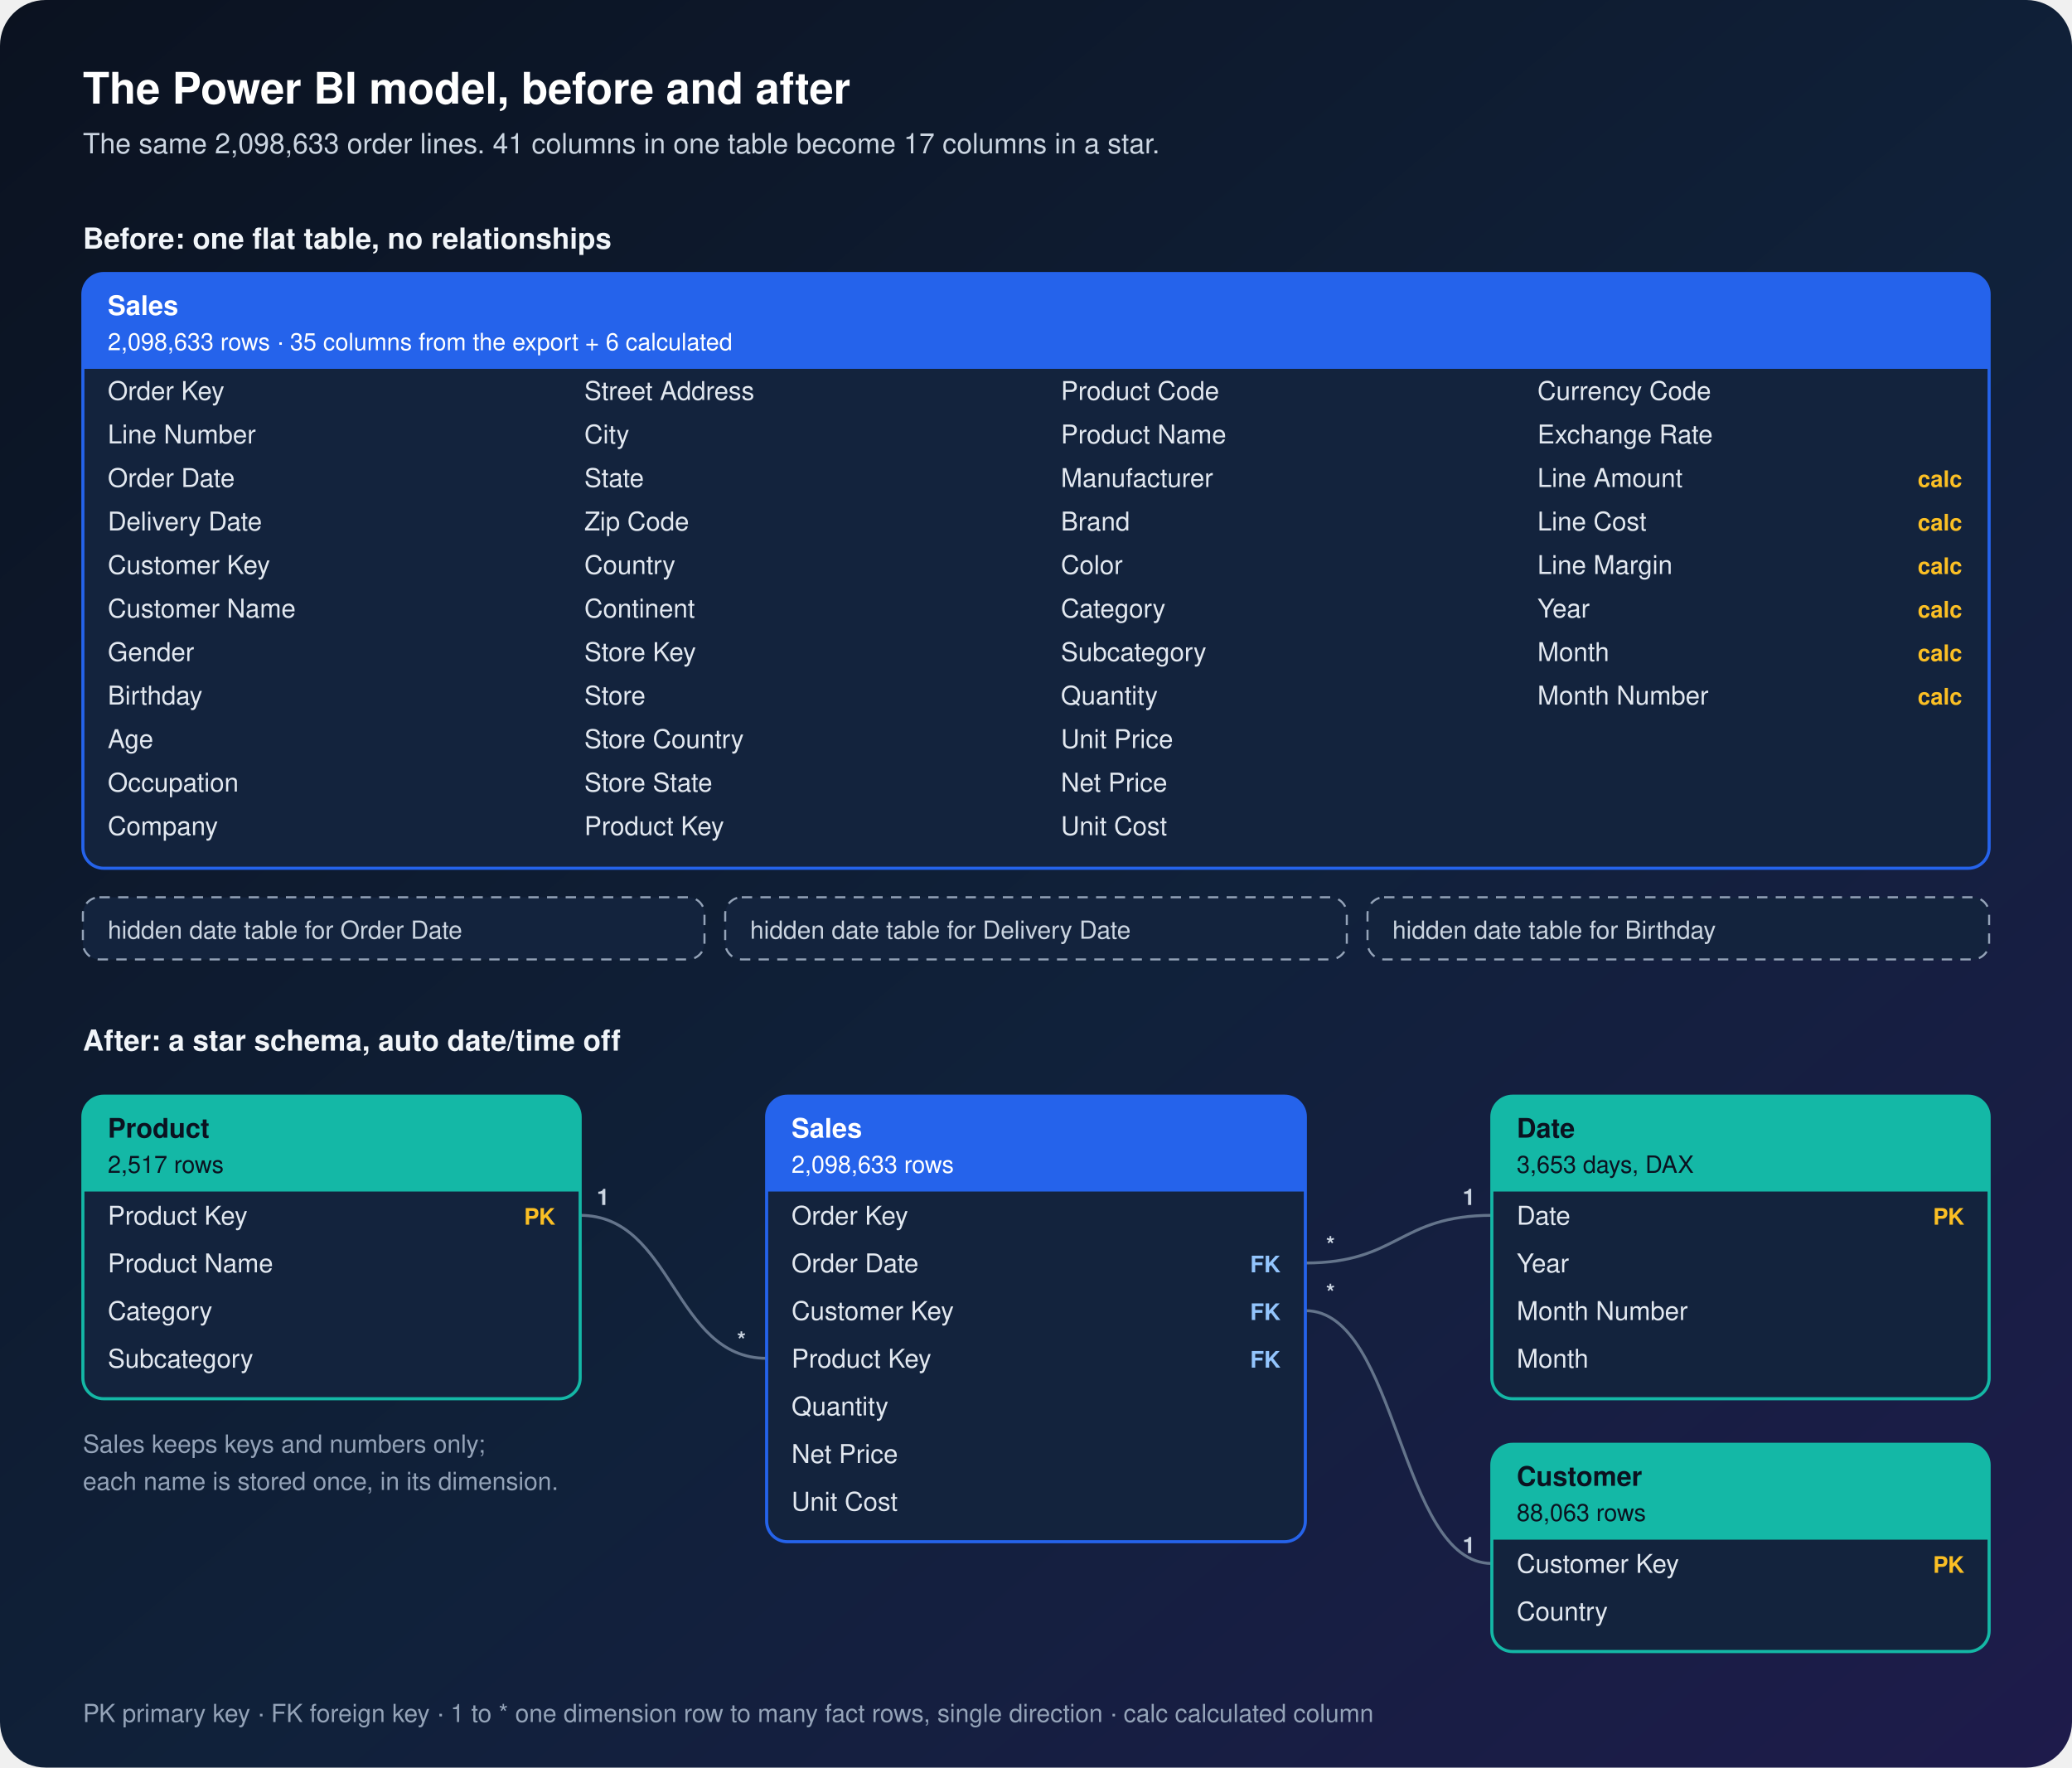
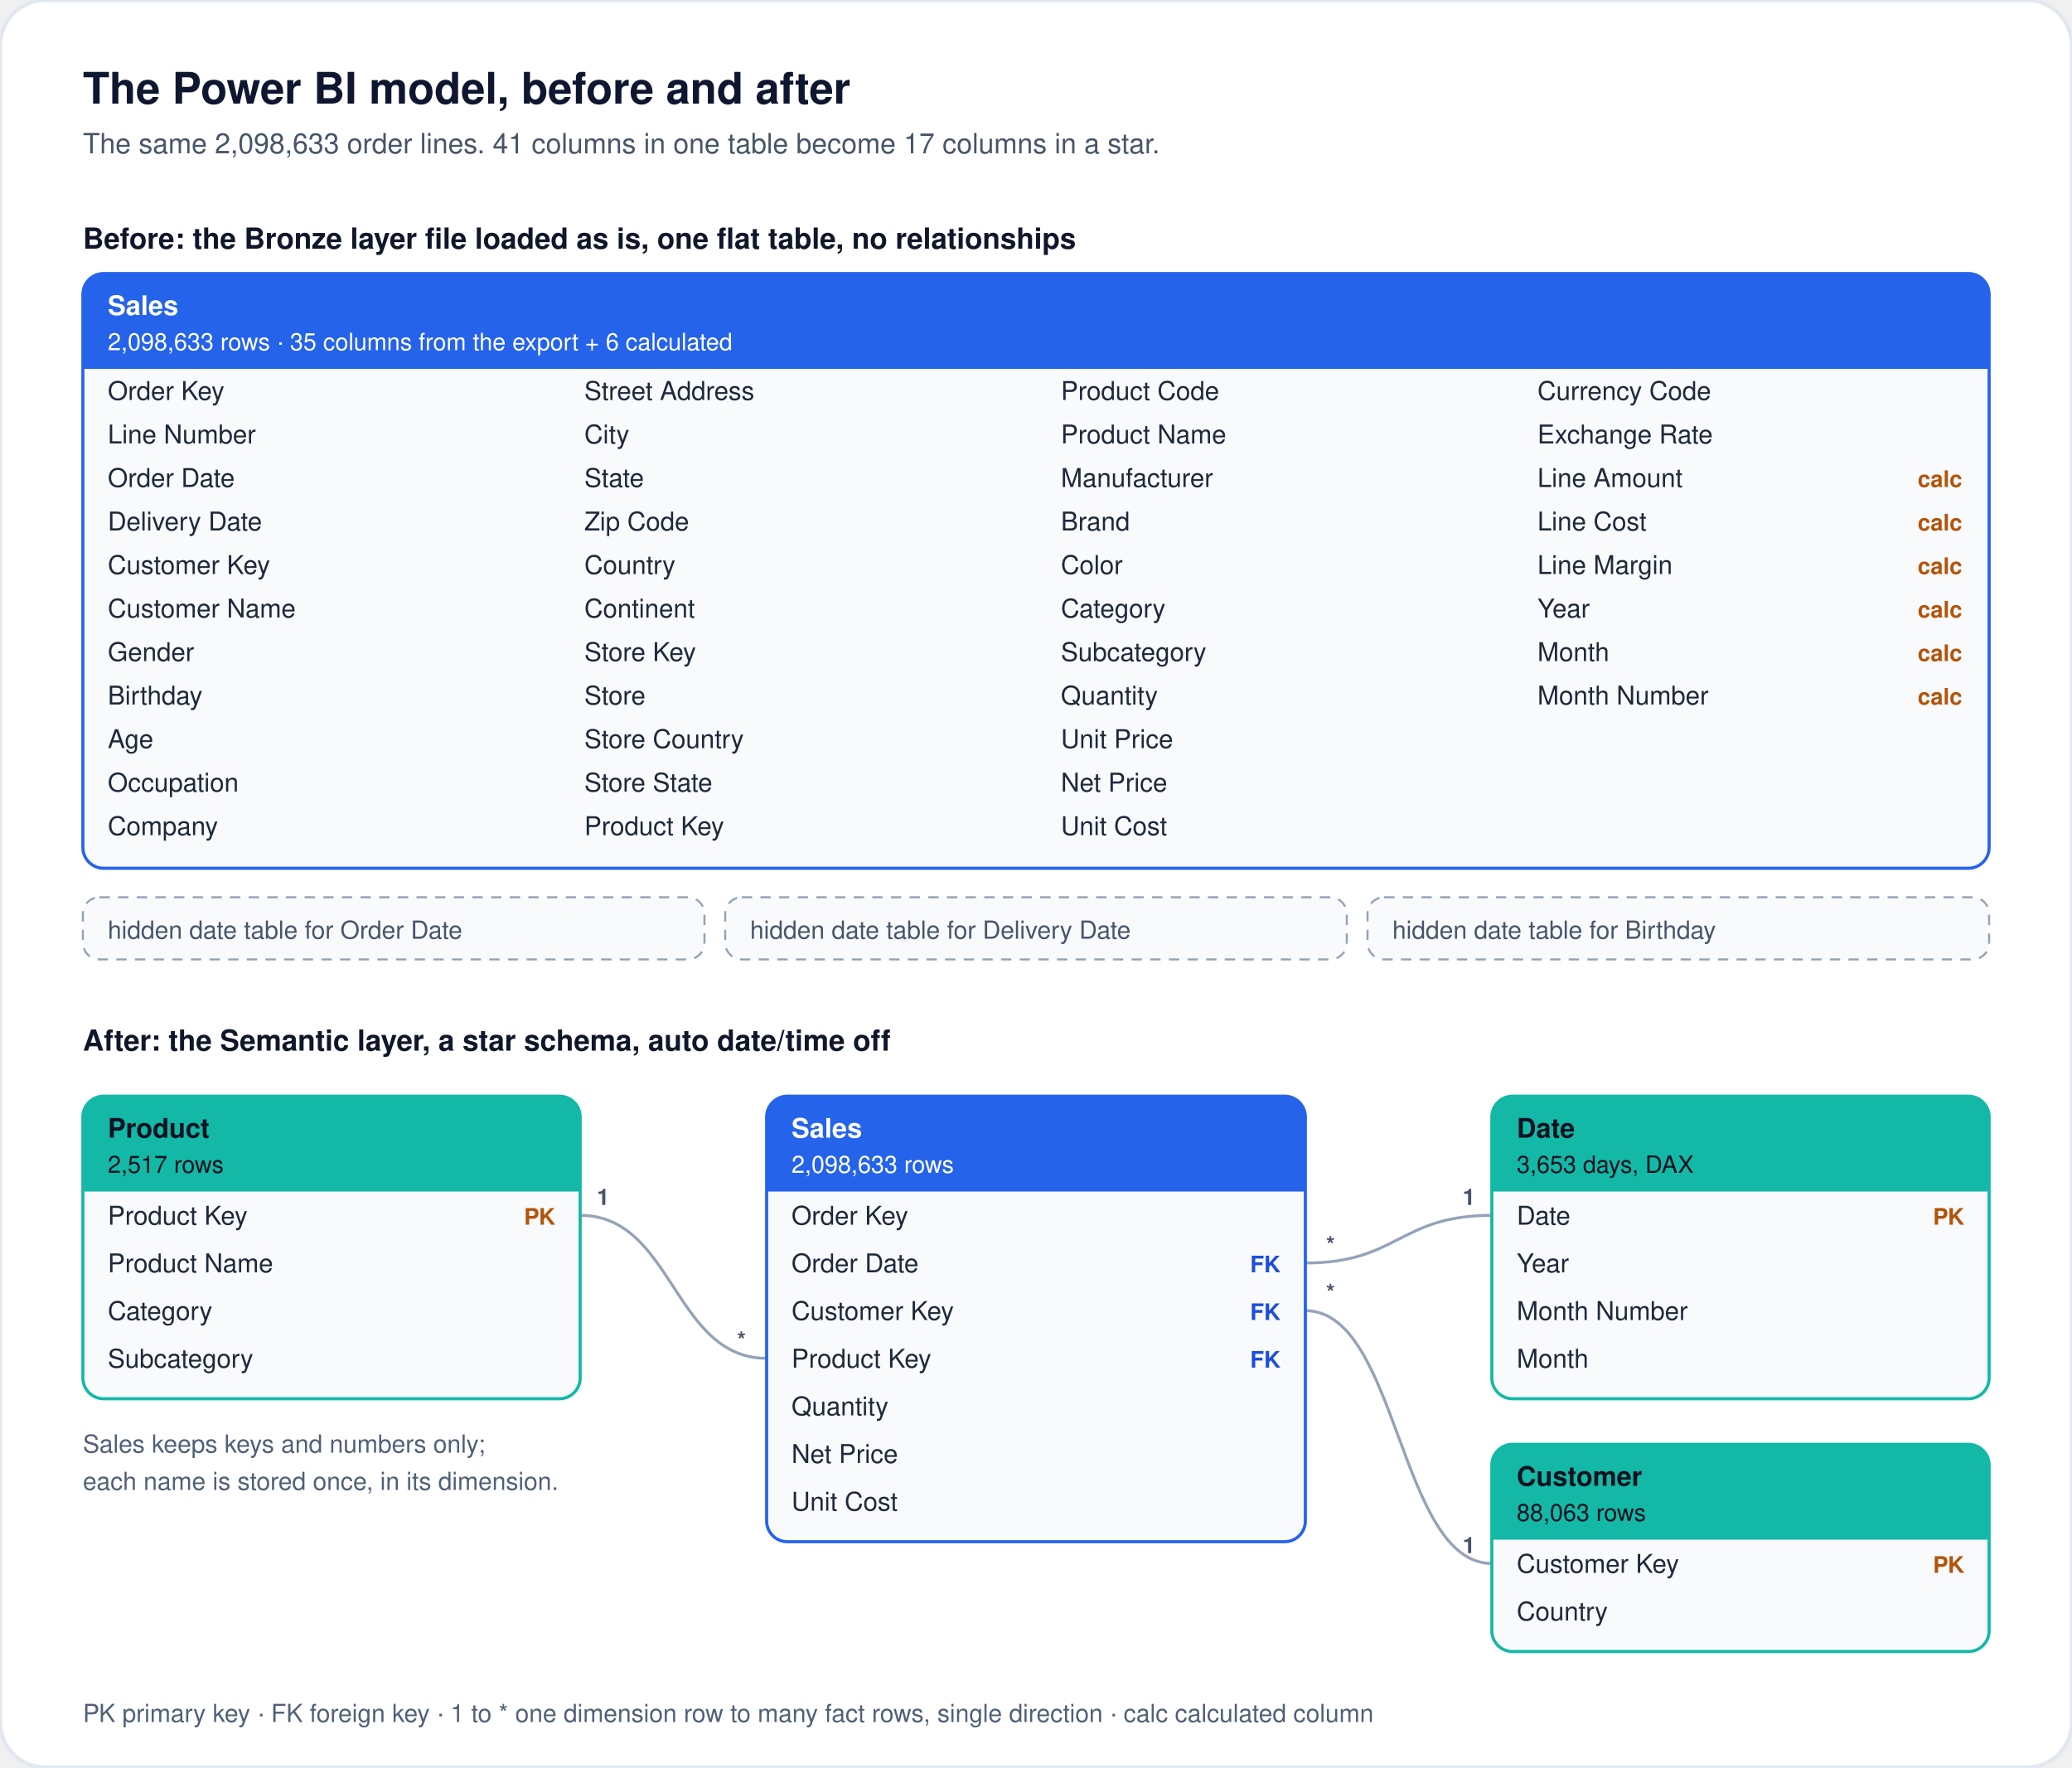
- <svg xmlns="http://www.w3.org/2000/svg" viewBox="0 0 1000 853" width="1000" height="853" role="img" aria-label="Before and after, the Power BI model. Before: one flat Sales table of 2,098,633 rows with all 35 columns of the export plus 6 calculated columns (Line Amount, Line Cost, Line Margin, Year, Month, Month Number), and three hidden date tables that auto date/time builds for Order Date, Delivery Date and Birthday; no relationships. After: a star schema. The Sales fact (2,098,633 rows) keeps 7 columns, keys and numbers only, and joins many to one to Product (2,517 rows) on Product Key, Customer (88,063) on Customer Key and Date (3,653 days, built in DAX and marked as the date table) on Order Date. 41 columns become 17.">
+ <svg xmlns="http://www.w3.org/2000/svg" viewBox="0 0 1000 853" width="1000" height="853" role="img" aria-label="Before and after, the Power BI model. Before: one flat Sales table of 2,098,633 rows with all 35 columns of the export plus 6 calculated columns (Line Amount, Line Cost, Line Margin, Year, Month, Month Number), and three hidden date tables that auto date/time builds for Order Date, Delivery Date and Birthday; no relationships: the Bronze layer file loaded as is. After: the Semantic layer, a star schema. The Sales fact (2,098,633 rows) keeps 7 columns, keys and numbers only, and joins many to one to Product (2,517 rows) on Product Key, Customer (88,063) on Customer Key and Date (3,653 days, built in DAX and marked as the date table) on Order Date. 41 columns become 17.">
  <defs>
    <linearGradient id="bg" x1="0" y1="0" x2="1" y2="1">
-       <stop offset="0" stop-color="#0B1220" />
-       <stop offset="0.55" stop-color="#10213A" />
-       <stop offset="1" stop-color="#1E1B4B" />
+       <stop offset="0" stop-color="#FFFFFF" />
+       <stop offset="0.55" stop-color="#FFFFFF" />
+       <stop offset="1" stop-color="#FFFFFF" />
    </linearGradient>
    <marker id="arrow" viewBox="0 0 10 10" refX="9" refY="5" markerWidth="6" markerHeight="6" orient="auto">
-       <path d="M0 0 L10 5 L0 10 Z" fill="#64748B" />
+       <path d="M0 0 L10 5 L0 10 Z" fill="#94A3B8" />
    </marker>
  </defs>
  <style>
    text { font-family: "Segoe UI", -apple-system, Helvetica, Arial, sans-serif; }
-     .title { font-size: 21px; font-weight: 700; fill: #FFFFFF; }
-     .sub { font-size: 13.5px; fill: #CBD5E1; }
+     .title { font-size: 21px; font-weight: 700; fill: #0E1630; }
+     .sub { font-size: 13.5px; fill: #475569; }
    .layer { font-size: 14px; font-weight: 700; fill: #0B1220; }
-     .where { font-size: 12px; fill: #94A3B8; }
-     .name { font-size: 13px; fill: #F1F5F9; }
-     .count { font-size: 11.5px; fill: #94A3B8; }
-     .note { font-size: 12px; fill: #CBD5E1; }
-     .col { font-size: 12.5px; fill: #E2E8F0; }
+     .where { font-size: 12px; fill: #506078; }
+     .name { font-size: 13px; fill: #0F172A; }
+     .count { font-size: 11.5px; fill: #506078; }
+     .note { font-size: 12px; fill: #475569; }
+     .col { font-size: 12.5px; fill: #1E293B; }
    .key { font-size: 11px; font-weight: 700; }
-     .edge { fill: none; stroke: #64748B; stroke-width: 1.4; }
+     .edge { fill: none; stroke: #94A3B8; stroke-width: 1.4; }
  </style>
-   <rect width="1000" height="853" rx="22" fill="url(#bg)" />
+   <rect width="1000" height="853" rx="22" fill="url(#bg)" stroke="#E2E8F0" stroke-width="2" />
  <text x="40" y="50" class="title">The Power BI model, before and after</text>
  <text x="40" y="74" class="sub">The same 2,098,633 order lines. 41 columns in one table become 17 columns in a star.</text>
-   <text x="40" y="120" class="layer" style="fill:#F1F5F9">Before: one flat table, no relationships</text>
-   <rect x="40" y="132" width="920" height="287" rx="10" fill="#13233D" stroke="#2563EB" stroke-width="1.5" />
+   <text x="40" y="120" class="layer" style="fill:#0F172A">Before: the Bronze layer file loaded as is, one flat table, no relationships</text>
+   <rect x="40" y="132" width="920" height="287" rx="10" fill="#F8FAFC" stroke="#2563EB" stroke-width="1.5" />
  <path d="M40 142 a10 10 0 0 1 10 -10 h900 a10 10 0 0 1 10 10 v36 h-920 Z" fill="#2563EB" />
  <text x="52" y="152" class="name" font-weight="700" style="fill:#FFFFFF">Sales</text>
  <text x="52" y="169" class="count" style="fill:#FFFFFF">2,098,633 rows · 35 columns from the export + 6 calculated</text>
  <text x="52" y="193" class="col">Order Key</text>
  <text x="52" y="214" class="col">Line Number</text>
  <text x="52" y="235" class="col">Order Date</text>
  <text x="52" y="256" class="col">Delivery Date</text>
  <text x="52" y="277" class="col">Customer Key</text>
  <text x="52" y="298" class="col">Customer Name</text>
  <text x="52" y="319" class="col">Gender</text>
  <text x="52" y="340" class="col">Birthday</text>
  <text x="52" y="361" class="col">Age</text>
  <text x="52" y="382" class="col">Occupation</text>
  <text x="52" y="403" class="col">Company</text>
  <text x="282" y="193" class="col">Street Address</text>
  <text x="282" y="214" class="col">City</text>
  <text x="282" y="235" class="col">State</text>
  <text x="282" y="256" class="col">Zip Code</text>
  <text x="282" y="277" class="col">Country</text>
  <text x="282" y="298" class="col">Continent</text>
  <text x="282" y="319" class="col">Store Key</text>
  <text x="282" y="340" class="col">Store</text>
  <text x="282" y="361" class="col">Store Country</text>
  <text x="282" y="382" class="col">Store State</text>
  <text x="282" y="403" class="col">Product Key</text>
  <text x="512" y="193" class="col">Product Code</text>
  <text x="512" y="214" class="col">Product Name</text>
  <text x="512" y="235" class="col">Manufacturer</text>
  <text x="512" y="256" class="col">Brand</text>
  <text x="512" y="277" class="col">Color</text>
  <text x="512" y="298" class="col">Category</text>
  <text x="512" y="319" class="col">Subcategory</text>
  <text x="512" y="340" class="col">Quantity</text>
  <text x="512" y="361" class="col">Unit Price</text>
  <text x="512" y="382" class="col">Net Price</text>
  <text x="512" y="403" class="col">Unit Cost</text>
  <text x="742" y="193" class="col">Currency Code</text>
  <text x="742" y="214" class="col">Exchange Rate</text>
  <text x="742" y="235" class="col">Line Amount</text>
-   <text x="947" y="235" class="key" fill="#FBBF24" text-anchor="end">calc</text>
+   <text x="947" y="235" class="key" fill="#B45309" text-anchor="end">calc</text>
  <text x="742" y="256" class="col">Line Cost</text>
-   <text x="947" y="256" class="key" fill="#FBBF24" text-anchor="end">calc</text>
+   <text x="947" y="256" class="key" fill="#B45309" text-anchor="end">calc</text>
  <text x="742" y="277" class="col">Line Margin</text>
-   <text x="947" y="277" class="key" fill="#FBBF24" text-anchor="end">calc</text>
+   <text x="947" y="277" class="key" fill="#B45309" text-anchor="end">calc</text>
  <text x="742" y="298" class="col">Year</text>
-   <text x="947" y="298" class="key" fill="#FBBF24" text-anchor="end">calc</text>
+   <text x="947" y="298" class="key" fill="#B45309" text-anchor="end">calc</text>
  <text x="742" y="319" class="col">Month</text>
-   <text x="947" y="319" class="key" fill="#FBBF24" text-anchor="end">calc</text>
+   <text x="947" y="319" class="key" fill="#B45309" text-anchor="end">calc</text>
  <text x="742" y="340" class="col">Month Number</text>
-   <text x="947" y="340" class="key" fill="#FBBF24" text-anchor="end">calc</text>
-   <rect x="40" y="433" width="300" height="30" rx="8" fill="#13233D" stroke="#94A3B8" stroke-dasharray="5 4" />
+   <text x="947" y="340" class="key" fill="#B45309" text-anchor="end">calc</text>
+   <rect x="40" y="433" width="300" height="30" rx="8" fill="#F8FAFC" stroke="#94A3B8" stroke-dasharray="5 4" />
  <text x="52" y="453" class="note">hidden date table for Order Date</text>
-   <rect x="350" y="433" width="300" height="30" rx="8" fill="#13233D" stroke="#94A3B8" stroke-dasharray="5 4" />
+   <rect x="350" y="433" width="300" height="30" rx="8" fill="#F8FAFC" stroke="#94A3B8" stroke-dasharray="5 4" />
  <text x="362" y="453" class="note">hidden date table for Delivery Date</text>
-   <rect x="660" y="433" width="300" height="30" rx="8" fill="#13233D" stroke="#94A3B8" stroke-dasharray="5 4" />
+   <rect x="660" y="433" width="300" height="30" rx="8" fill="#F8FAFC" stroke="#94A3B8" stroke-dasharray="5 4" />
  <text x="672" y="453" class="note">hidden date table for Birthday</text>
-   <text x="40" y="507" class="layer" style="fill:#F1F5F9">After: a star schema, auto date/time off</text>
+   <text x="40" y="507" class="layer" style="fill:#0F172A">After: the Semantic layer, a star schema, auto date/time off</text>
  <path d="M370 655.5 C325.0 655.5 325.0 586.5 280 586.5" class="edge" stroke="#94A3B8" />
-   <text x="360" y="650.5" class="key" fill="#CBD5E1" text-anchor="end">*</text>
-   <text x="288" y="581.5" class="key" fill="#CBD5E1" text-anchor="start">1</text>
+   <text x="360" y="650.5" class="key" fill="#475569" text-anchor="end">*</text>
+   <text x="288" y="581.5" class="key" fill="#475569" text-anchor="start">1</text>
  <path d="M630 632.5 C675.0 632.5 675.0 754.5 720 754.5" class="edge" stroke="#94A3B8" />
-   <text x="640" y="627.5" class="key" fill="#CBD5E1" text-anchor="start">*</text>
-   <text x="712" y="749.5" class="key" fill="#CBD5E1" text-anchor="end">1</text>
+   <text x="640" y="627.5" class="key" fill="#475569" text-anchor="start">*</text>
+   <text x="712" y="749.5" class="key" fill="#475569" text-anchor="end">1</text>
  <path d="M630 609.5 C675.0 609.5 675.0 586.5 720 586.5" class="edge" stroke="#94A3B8" />
-   <text x="640" y="604.5" class="key" fill="#CBD5E1" text-anchor="start">*</text>
-   <text x="712" y="581.5" class="key" fill="#CBD5E1" text-anchor="end">1</text>
-   <rect x="370" y="529" width="260" height="215" rx="10" fill="#13233D" stroke="#2563EB" stroke-width="1.5" />
+   <text x="640" y="604.5" class="key" fill="#475569" text-anchor="start">*</text>
+   <text x="712" y="581.5" class="key" fill="#475569" text-anchor="end">1</text>
+   <rect x="370" y="529" width="260" height="215" rx="10" fill="#F8FAFC" stroke="#2563EB" stroke-width="1.5" />
  <path d="M370 539 a10 10 0 0 1 10 -10 h240 a10 10 0 0 1 10 10 v36 h-260 Z" fill="#2563EB" />
  <text x="382" y="549" class="name" font-weight="700" style="fill:#FFFFFF">Sales</text>
  <text x="382" y="566" class="count" style="fill:#FFFFFF">2,098,633 rows</text>
  <text x="382" y="591" class="col">Order Key</text>
  <text x="382" y="614" class="col">Order Date</text>
-   <text x="618" y="614" class="key" fill="#93C5FD" text-anchor="end">FK</text>
+   <text x="618" y="614" class="key" fill="#1D4ED8" text-anchor="end">FK</text>
  <text x="382" y="637" class="col">Customer Key</text>
-   <text x="618" y="637" class="key" fill="#93C5FD" text-anchor="end">FK</text>
+   <text x="618" y="637" class="key" fill="#1D4ED8" text-anchor="end">FK</text>
  <text x="382" y="660" class="col">Product Key</text>
-   <text x="618" y="660" class="key" fill="#93C5FD" text-anchor="end">FK</text>
+   <text x="618" y="660" class="key" fill="#1D4ED8" text-anchor="end">FK</text>
  <text x="382" y="683" class="col">Quantity</text>
  <text x="382" y="706" class="col">Net Price</text>
  <text x="382" y="729" class="col">Unit Cost</text>
-   <rect x="40" y="529" width="240" height="146" rx="10" fill="#13233D" stroke="#14B8A6" stroke-width="1.5" />
+   <rect x="40" y="529" width="240" height="146" rx="10" fill="#F8FAFC" stroke="#14B8A6" stroke-width="1.5" />
  <path d="M40 539 a10 10 0 0 1 10 -10 h220 a10 10 0 0 1 10 10 v36 h-240 Z" fill="#14B8A6" />
  <text x="52" y="549" class="name" font-weight="700" style="fill:#0B1220">Product</text>
  <text x="52" y="566" class="count" style="fill:#0B1220">2,517 rows</text>
  <text x="52" y="591" class="col">Product Key</text>
-   <text x="268" y="591" class="key" fill="#FBBF24" text-anchor="end">PK</text>
+   <text x="268" y="591" class="key" fill="#B45309" text-anchor="end">PK</text>
  <text x="52" y="614" class="col">Product Name</text>
  <text x="52" y="637" class="col">Category</text>
  <text x="52" y="660" class="col">Subcategory</text>
-   <rect x="720" y="529" width="240" height="146" rx="10" fill="#13233D" stroke="#14B8A6" stroke-width="1.5" />
+   <rect x="720" y="529" width="240" height="146" rx="10" fill="#F8FAFC" stroke="#14B8A6" stroke-width="1.5" />
  <path d="M720 539 a10 10 0 0 1 10 -10 h220 a10 10 0 0 1 10 10 v36 h-240 Z" fill="#14B8A6" />
  <text x="732" y="549" class="name" font-weight="700" style="fill:#0B1220">Date</text>
  <text x="732" y="566" class="count" style="fill:#0B1220">3,653 days, DAX</text>
  <text x="732" y="591" class="col">Date</text>
-   <text x="948" y="591" class="key" fill="#FBBF24" text-anchor="end">PK</text>
+   <text x="948" y="591" class="key" fill="#B45309" text-anchor="end">PK</text>
  <text x="732" y="614" class="col">Year</text>
  <text x="732" y="637" class="col">Month Number</text>
  <text x="732" y="660" class="col">Month</text>
-   <rect x="720" y="697" width="240" height="100" rx="10" fill="#13233D" stroke="#14B8A6" stroke-width="1.5" />
+   <rect x="720" y="697" width="240" height="100" rx="10" fill="#F8FAFC" stroke="#14B8A6" stroke-width="1.5" />
  <path d="M720 707 a10 10 0 0 1 10 -10 h220 a10 10 0 0 1 10 10 v36 h-240 Z" fill="#14B8A6" />
  <text x="732" y="717" class="name" font-weight="700" style="fill:#0B1220">Customer</text>
  <text x="732" y="734" class="count" style="fill:#0B1220">88,063 rows</text>
  <text x="732" y="759" class="col">Customer Key</text>
-   <text x="948" y="759" class="key" fill="#FBBF24" text-anchor="end">PK</text>
+   <text x="948" y="759" class="key" fill="#B45309" text-anchor="end">PK</text>
  <text x="732" y="782" class="col">Country</text>
  <text x="40" y="701" class="where">Sales keeps keys and numbers only;</text>
  <text x="40" y="719" class="where">each name is stored once, in its dimension.</text>
  <text x="40" y="831" class="where">PK primary key · FK foreign key · 1 to * one dimension row to many fact rows, single direction · calc calculated column</text>
</svg>
